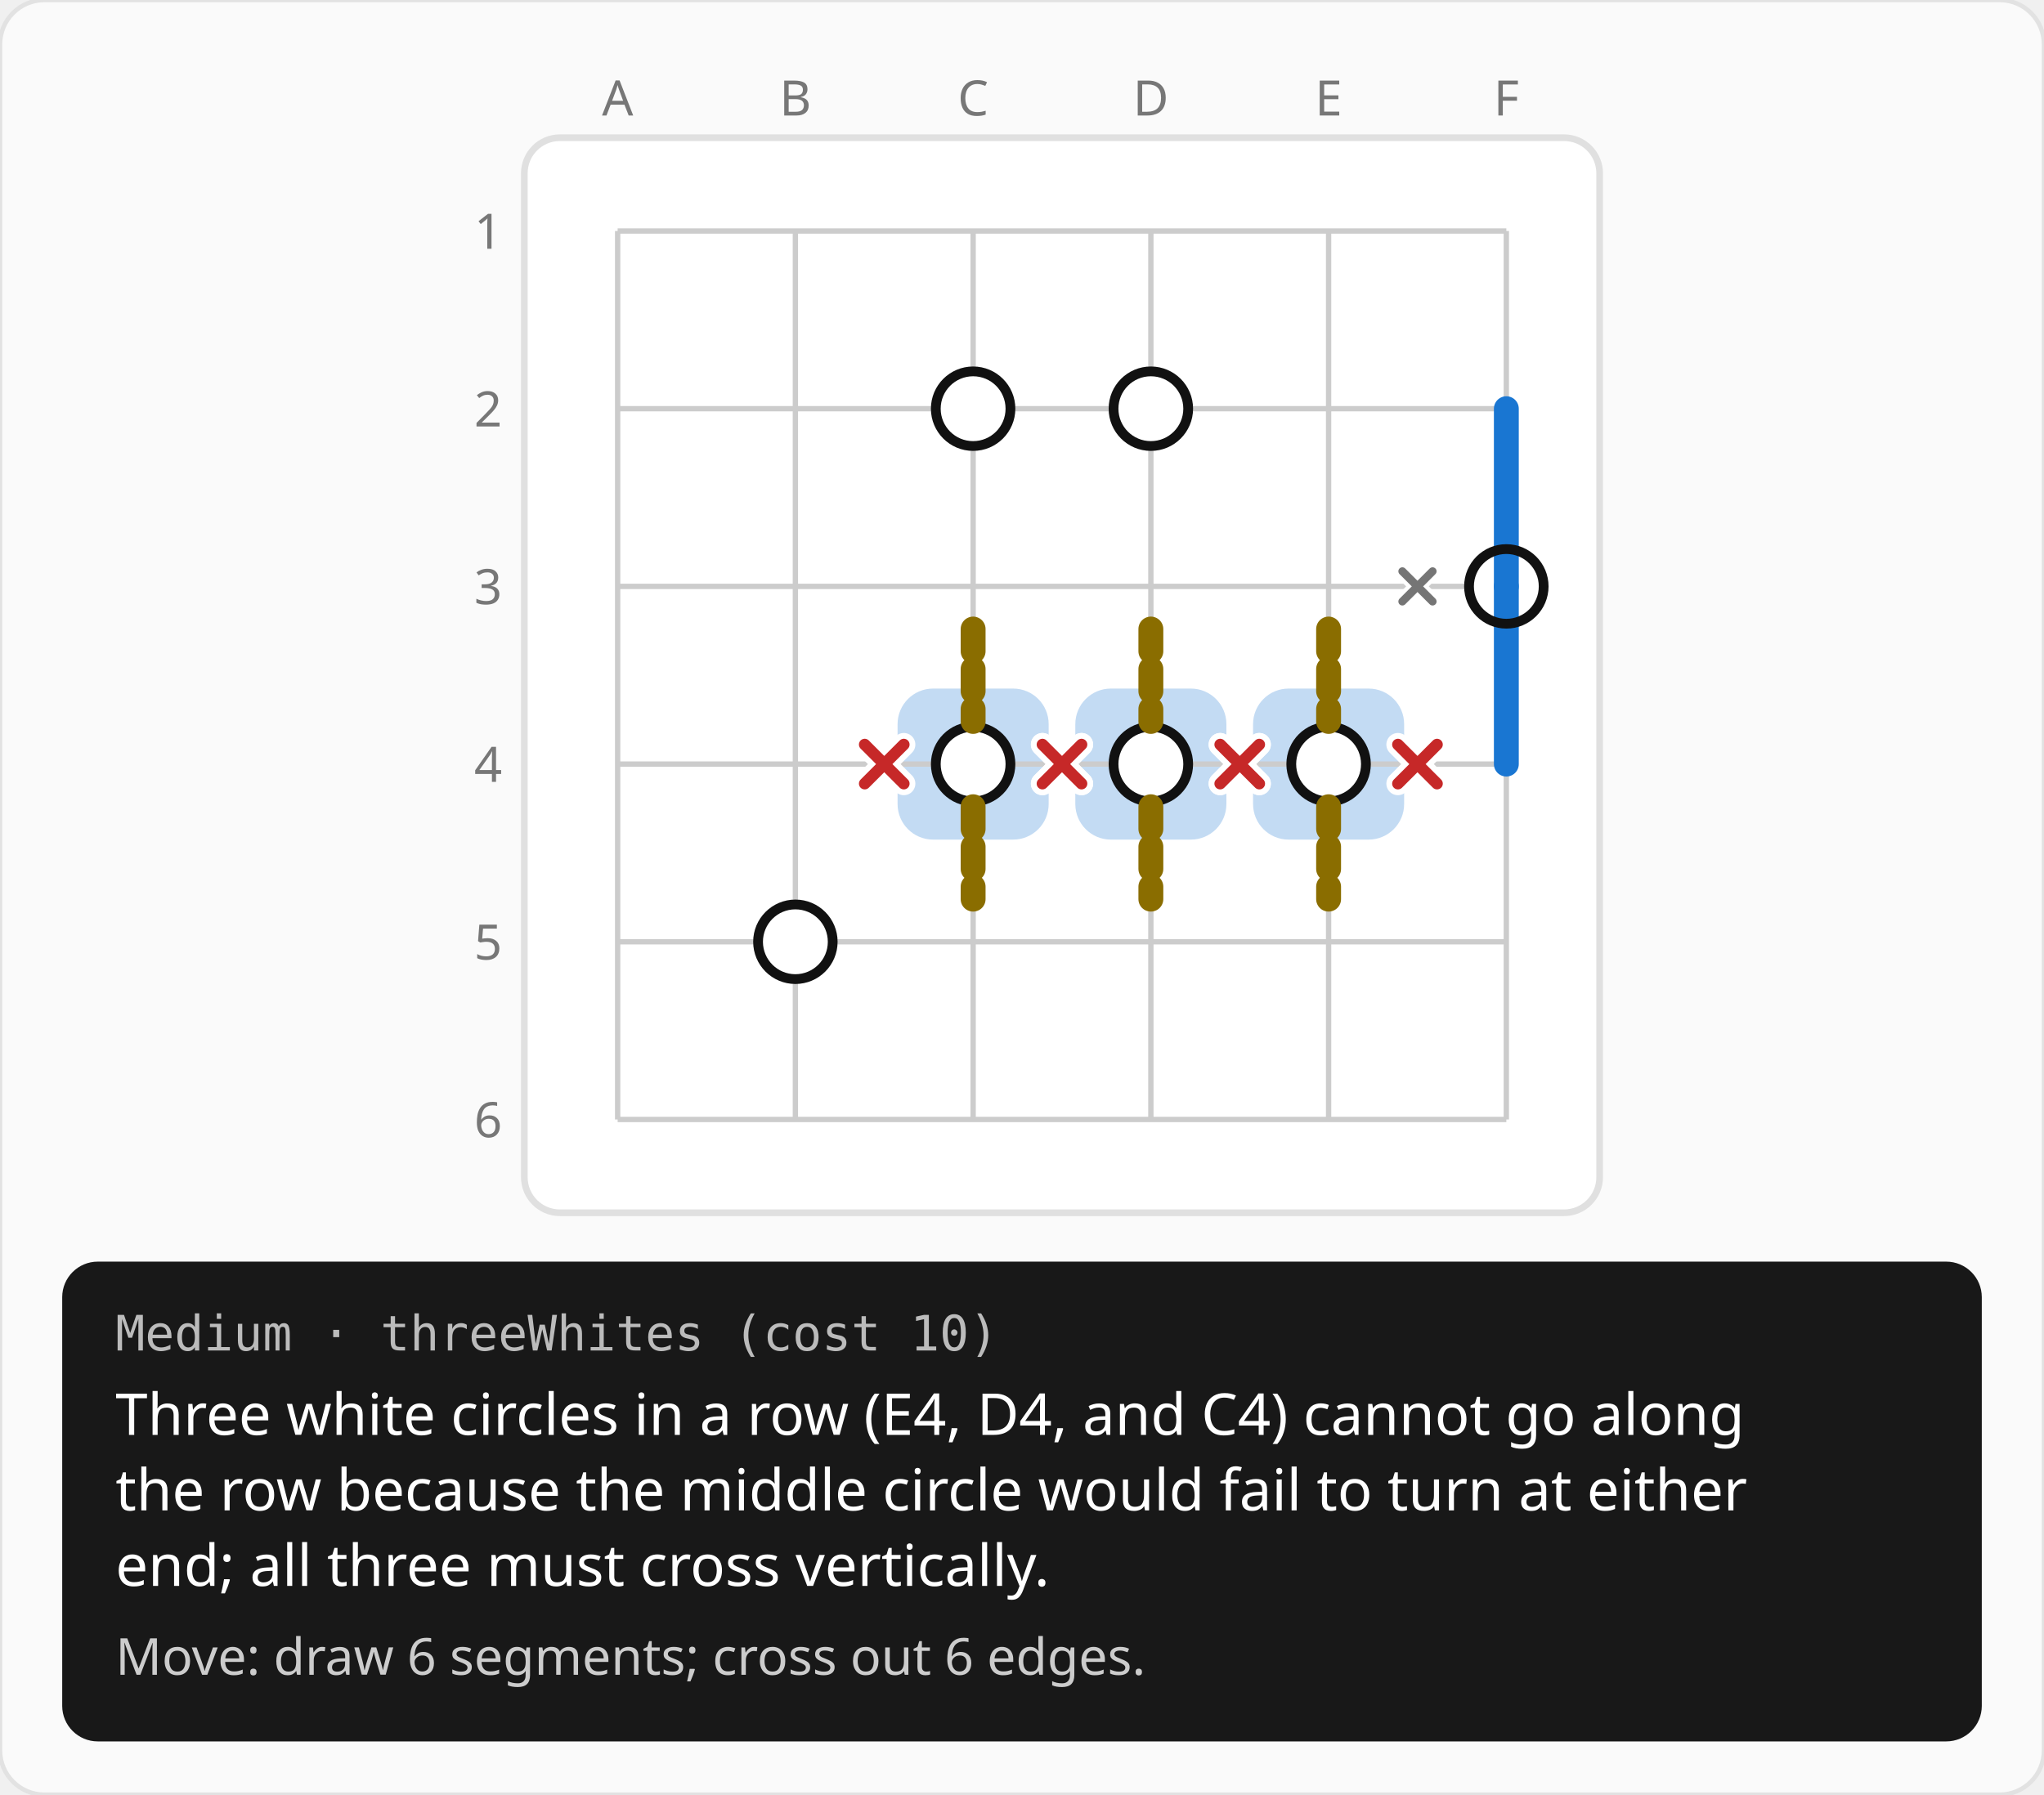
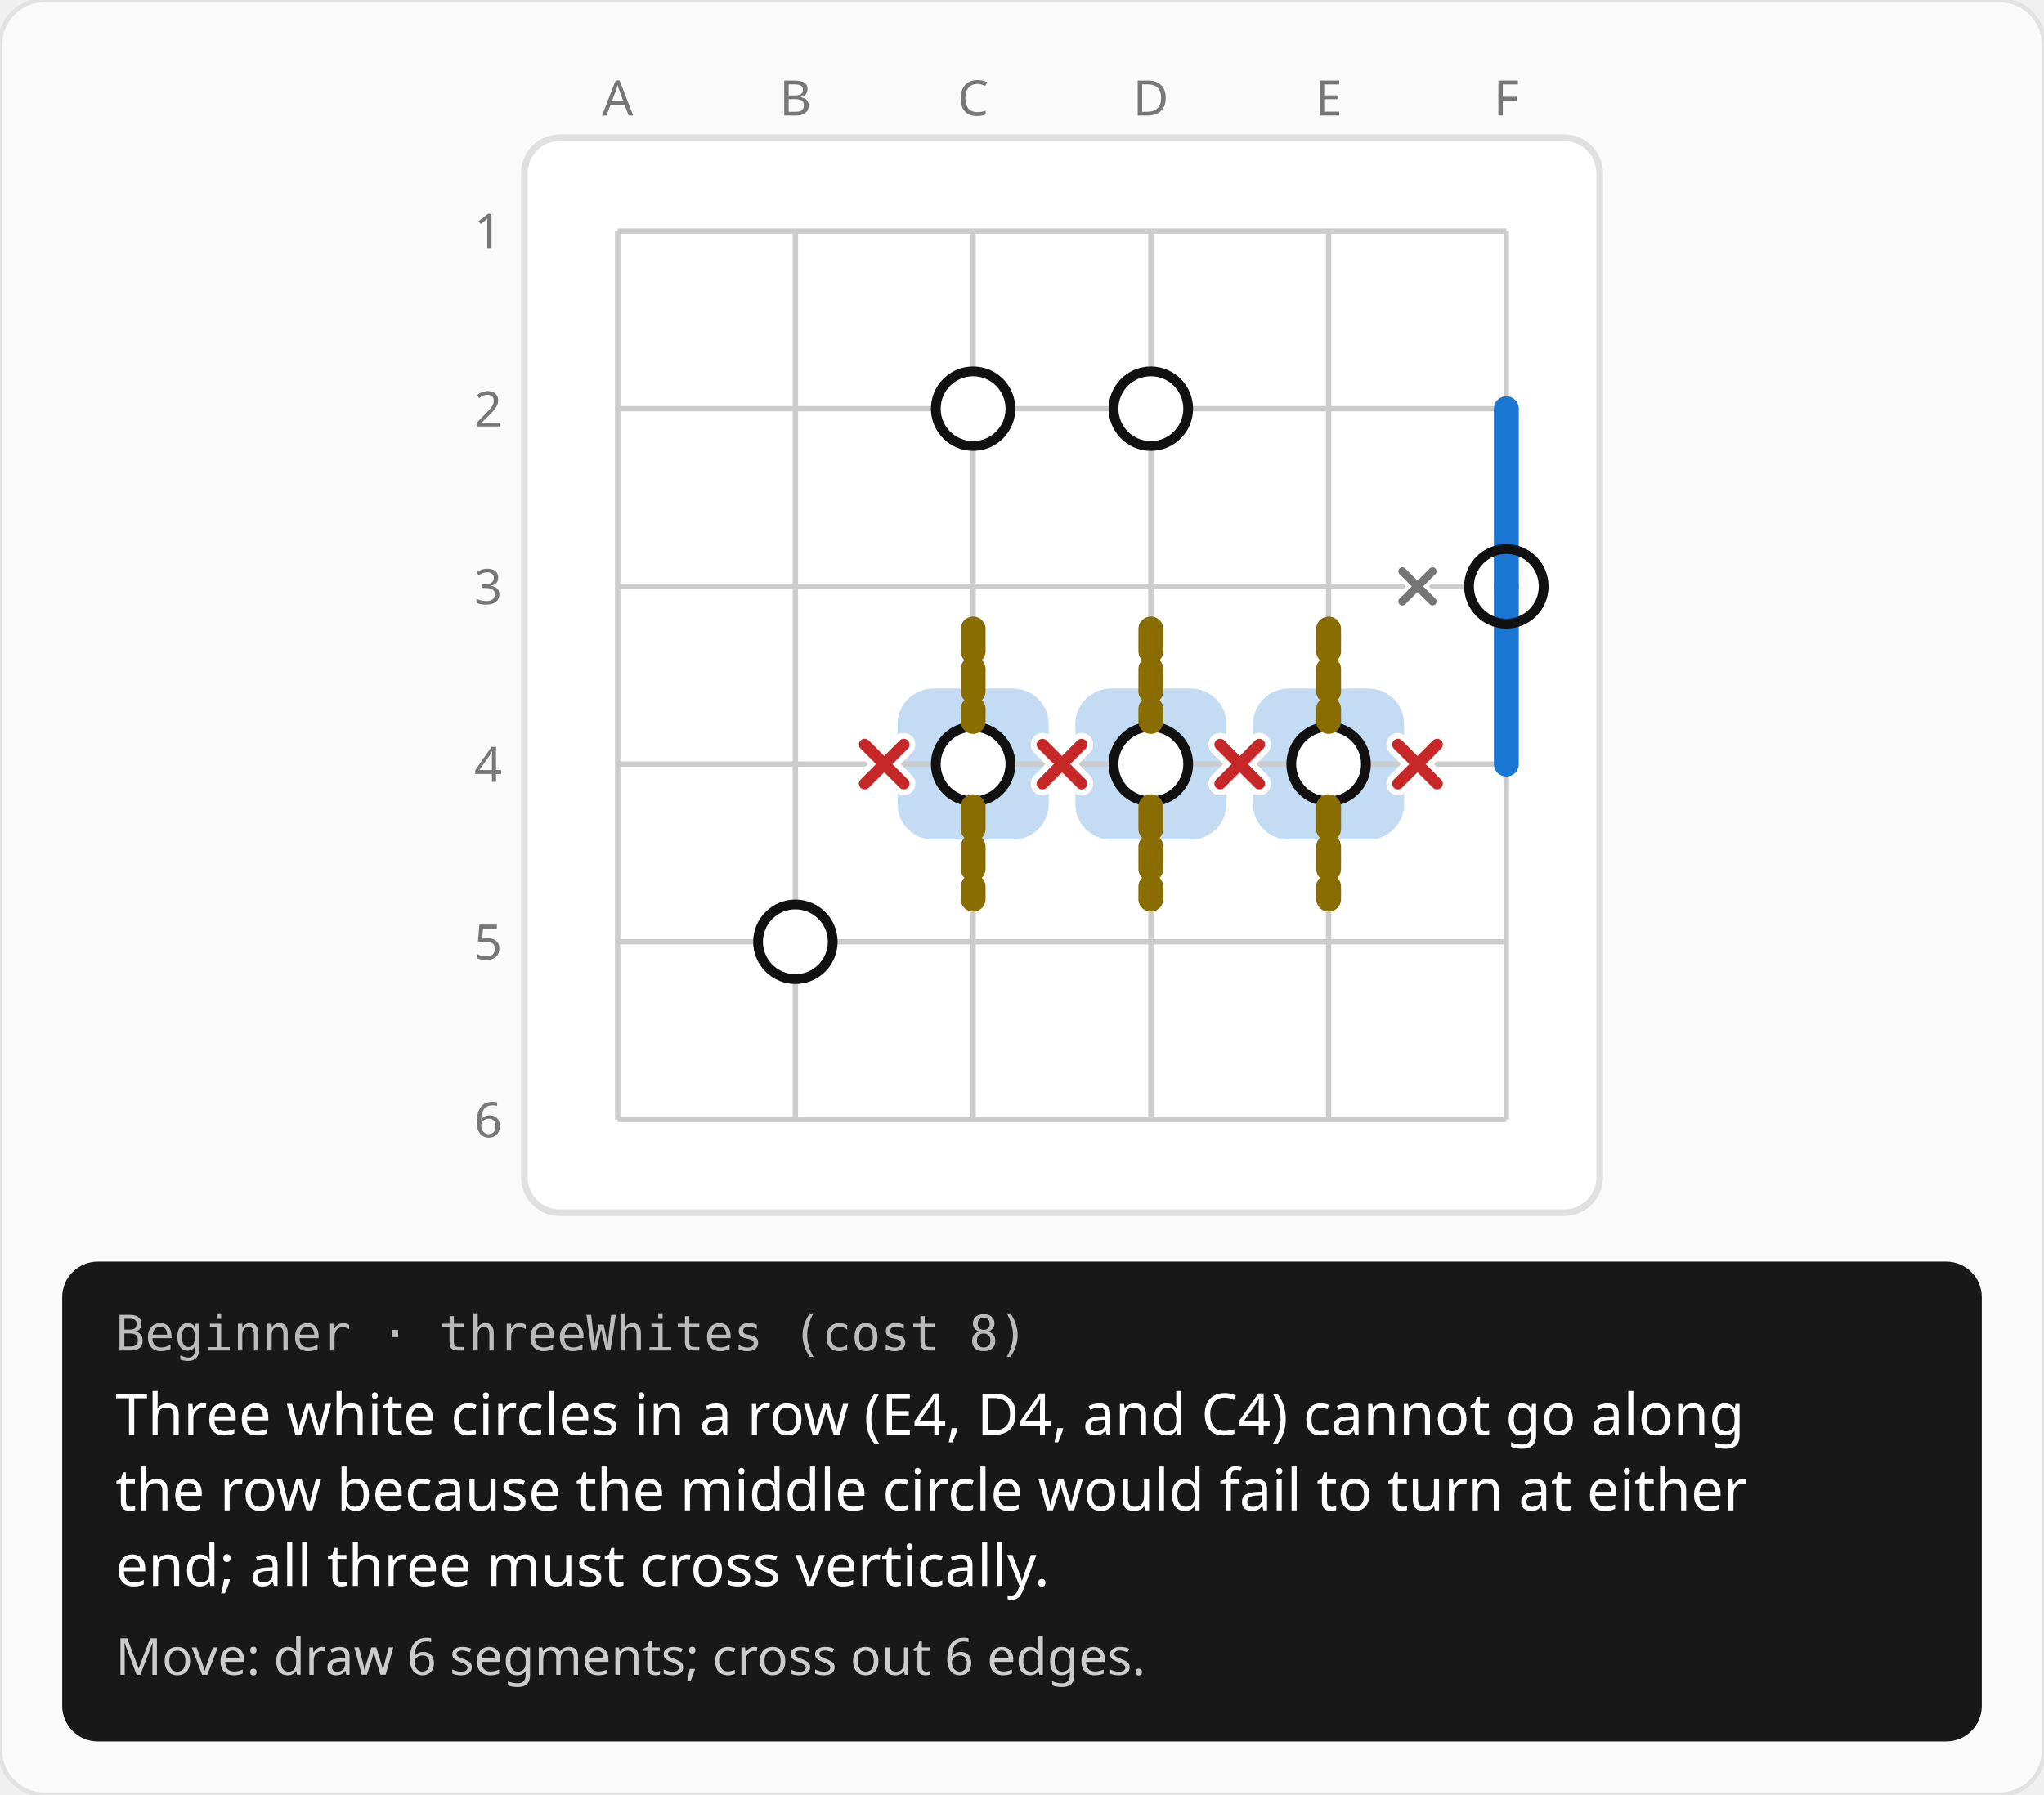
<svg xmlns="http://www.w3.org/2000/svg" width="460" height="404" viewBox="0 0 460 404">
  <rect width="460" height="404" rx="10" fill="#fafafa" stroke="#e2e2e2" />
  <defs>
    <pattern id="hatch" width="8" height="8" patternUnits="userSpaceOnUse" patternTransform="rotate(45)">
      <line x1="0" y1="0" x2="0" y2="8" stroke="#d55e00" stroke-width="3" opacity="0.55" />
    </pattern>
  </defs>
  <g transform="translate(99 12)">
    <text x="40" y="14" fill="#777777" font-size="11" font-family="system-ui, sans-serif" text-anchor="middle">A</text>
    <text x="80" y="14" fill="#777777" font-size="11" font-family="system-ui, sans-serif" text-anchor="middle">B</text>
    <text x="120" y="14" fill="#777777" font-size="11" font-family="system-ui, sans-serif" text-anchor="middle">C</text>
    <text x="160" y="14" fill="#777777" font-size="11" font-family="system-ui, sans-serif" text-anchor="middle">D</text>
    <text x="200" y="14" fill="#777777" font-size="11" font-family="system-ui, sans-serif" text-anchor="middle">E</text>
    <text x="240" y="14" fill="#777777" font-size="11" font-family="system-ui, sans-serif" text-anchor="middle">F</text>
    <text x="14" y="44" fill="#777777" font-size="11" font-family="system-ui, sans-serif" text-anchor="end">1</text>
    <text x="14" y="84" fill="#777777" font-size="11" font-family="system-ui, sans-serif" text-anchor="end">2</text>
    <text x="14" y="124" fill="#777777" font-size="11" font-family="system-ui, sans-serif" text-anchor="end">3</text>
    <text x="14" y="164" fill="#777777" font-size="11" font-family="system-ui, sans-serif" text-anchor="end">4</text>
    <text x="14" y="204" fill="#777777" font-size="11" font-family="system-ui, sans-serif" text-anchor="end">5</text>
    <text x="14" y="244" fill="#777777" font-size="11" font-family="system-ui, sans-serif" text-anchor="end">6</text>
    <g transform="translate(18 18)">
      <rect x="1" y="1" width="242" height="242" rx="8" fill="#ffffff" stroke="#e0e0e0" stroke-width="1.5" />
      <rect x="165" y="125" width="34" height="34" rx="8" fill="rgba(25,118,210,0.26)" />
      <rect x="125" y="125" width="34" height="34" rx="8" fill="rgba(25,118,210,0.26)" />
      <rect x="85" y="125" width="34" height="34" rx="8" fill="rgba(25,118,210,0.26)" />
      <line x1="22" y1="22" x2="222" y2="22" stroke="#cccccc" stroke-width="1.2" />
      <line x1="22" y1="62" x2="222" y2="62" stroke="#cccccc" stroke-width="1.2" />
      <line x1="22" y1="102" x2="222" y2="102" stroke="#cccccc" stroke-width="1.2" />
      <line x1="22" y1="142" x2="222" y2="142" stroke="#cccccc" stroke-width="1.2" />
      <line x1="22" y1="182" x2="222" y2="182" stroke="#cccccc" stroke-width="1.2" />
      <line x1="22" y1="222" x2="222" y2="222" stroke="#cccccc" stroke-width="1.2" />
      <line x1="22" y1="22" x2="22" y2="222" stroke="#cccccc" stroke-width="1.2" />
      <line x1="62" y1="22" x2="62" y2="222" stroke="#cccccc" stroke-width="1.2" />
      <line x1="102" y1="22" x2="102" y2="222" stroke="#cccccc" stroke-width="1.2" />
      <line x1="142" y1="22" x2="142" y2="222" stroke="#cccccc" stroke-width="1.2" />
      <line x1="182" y1="22" x2="182" y2="222" stroke="#cccccc" stroke-width="1.2" />
      <line x1="222" y1="22" x2="222" y2="222" stroke="#cccccc" stroke-width="1.2" />
      <circle cx="102" cy="62" r="8.4" fill="#ffffff" />
      <circle cx="142" cy="62" r="8.4" fill="#ffffff" />
      <circle cx="222" cy="102" r="8.4" fill="#ffffff" />
      <circle cx="102" cy="142" r="8.4" fill="#ffffff" />
      <circle cx="142" cy="142" r="8.4" fill="#ffffff" />
      <circle cx="182" cy="142" r="8.4" fill="#ffffff" />
      <circle cx="62" cy="182" r="8.4" fill="#ffffff" />
      <line x1="222" y1="62" x2="222" y2="102" stroke="#1976d2" stroke-width="5.6" stroke-linecap="round" />
      <line x1="222" y1="102" x2="222" y2="142" stroke="#1976d2" stroke-width="5.6" stroke-linecap="round" />
      <circle cx="102" cy="62" r="8.4" fill="none" stroke="#111111" stroke-width="2.2" />
      <circle cx="142" cy="62" r="8.4" fill="none" stroke="#111111" stroke-width="2.2" />
      <circle cx="222" cy="102" r="8.4" fill="none" stroke="#111111" stroke-width="2.2" />
      <circle cx="102" cy="142" r="8.4" fill="none" stroke="#111111" stroke-width="2.2" />
      <circle cx="142" cy="142" r="8.4" fill="none" stroke="#111111" stroke-width="2.2" />
      <circle cx="182" cy="142" r="8.4" fill="none" stroke="#111111" stroke-width="2.2" />
      <circle cx="62" cy="182" r="8.4" fill="none" stroke="#111111" stroke-width="2.2" />
      <path d="M198.6 98.6L205.4 105.4M198.6 105.4L205.4 98.6" stroke="#ffffff" stroke-width="3.6" stroke-linecap="round" />
      <path d="M198.6 98.6L205.4 105.4M198.6 105.4L205.4 98.6" stroke="#757575" stroke-width="1.8" stroke-linecap="round" />
      <line x1="182" y1="111.6" x2="182" y2="132.4" stroke="#8a6d00" stroke-width="5.6" stroke-linecap="round" stroke-dasharray="5 4" />
      <line x1="182" y1="151.6" x2="182" y2="172.4" stroke="#8a6d00" stroke-width="5.6" stroke-linecap="round" stroke-dasharray="5 4" />
      <line x1="142" y1="111.6" x2="142" y2="132.4" stroke="#8a6d00" stroke-width="5.6" stroke-linecap="round" stroke-dasharray="5 4" />
      <line x1="142" y1="151.6" x2="142" y2="172.4" stroke="#8a6d00" stroke-width="5.6" stroke-linecap="round" stroke-dasharray="5 4" />
      <line x1="102" y1="111.6" x2="102" y2="132.4" stroke="#8a6d00" stroke-width="5.6" stroke-linecap="round" stroke-dasharray="5 4" />
      <line x1="102" y1="151.6" x2="102" y2="172.4" stroke="#8a6d00" stroke-width="5.6" stroke-linecap="round" stroke-dasharray="5 4" />
      <path d="M197.6 137.6L206.4 146.4M197.6 146.4L206.4 137.6" stroke="#ffffff" stroke-width="5.2" stroke-linecap="round" />
      <path d="M197.6 137.6L206.4 146.4M197.6 146.4L206.4 137.6" stroke="#c62828" stroke-width="2.6" stroke-linecap="round" />
      <path d="M157.6 137.6L166.4 146.4M157.6 146.4L166.4 137.6" stroke="#ffffff" stroke-width="5.2" stroke-linecap="round" />
      <path d="M157.6 137.6L166.4 146.4M157.6 146.4L166.4 137.6" stroke="#c62828" stroke-width="2.6" stroke-linecap="round" />
      <path d="M157.6 137.6L166.4 146.4M157.6 146.4L166.4 137.6" stroke="#ffffff" stroke-width="5.2" stroke-linecap="round" />
      <path d="M157.6 137.6L166.4 146.4M157.6 146.4L166.4 137.6" stroke="#c62828" stroke-width="2.6" stroke-linecap="round" />
      <path d="M117.6 137.6L126.4 146.4M117.6 146.4L126.4 137.6" stroke="#ffffff" stroke-width="5.2" stroke-linecap="round" />
      <path d="M117.6 137.6L126.4 146.4M117.6 146.4L126.4 137.6" stroke="#c62828" stroke-width="2.6" stroke-linecap="round" />
      <path d="M117.6 137.6L126.4 146.4M117.6 146.4L126.4 137.6" stroke="#ffffff" stroke-width="5.2" stroke-linecap="round" />
      <path d="M117.6 137.6L126.4 146.4M117.6 146.4L126.4 137.6" stroke="#c62828" stroke-width="2.6" stroke-linecap="round" />
      <path d="M77.6 137.6L86.4 146.4M77.6 146.4L86.4 137.6" stroke="#ffffff" stroke-width="5.2" stroke-linecap="round" />
      <path d="M77.6 137.6L86.4 146.4M77.6 146.4L86.4 137.6" stroke="#c62828" stroke-width="2.6" stroke-linecap="round" />
    </g>
  </g>
  <rect x="14" y="284" width="432" height="108" rx="8" fill="#181818" />
-   <text x="26" y="304" fill="#bbbbbb" font-size="11" font-family="ui-monospace, Menlo, monospace">Medium · threeWhites (cost 10)</text>
+   <text x="26" y="304" fill="#bbbbbb" font-size="11" font-family="ui-monospace, Menlo, monospace">Beginner · threeWhites (cost 8)</text>
  <text x="26" y="323" fill="#ffffff" font-size="13" font-family="system-ui, sans-serif">Three white circles in a row (E4, D4, and C4) cannot go along</text>
  <text x="26" y="340" fill="#ffffff" font-size="13" font-family="system-ui, sans-serif">the row because the middle circle would fail to turn at either</text>
  <text x="26" y="357" fill="#ffffff" font-size="13" font-family="system-ui, sans-serif">end; all three must cross vertically.</text>
  <text x="26" y="377" fill="#cccccc" font-size="11.5" font-family="system-ui, sans-serif">Move: draw 6 segments; cross out 6 edges.</text>
</svg>
